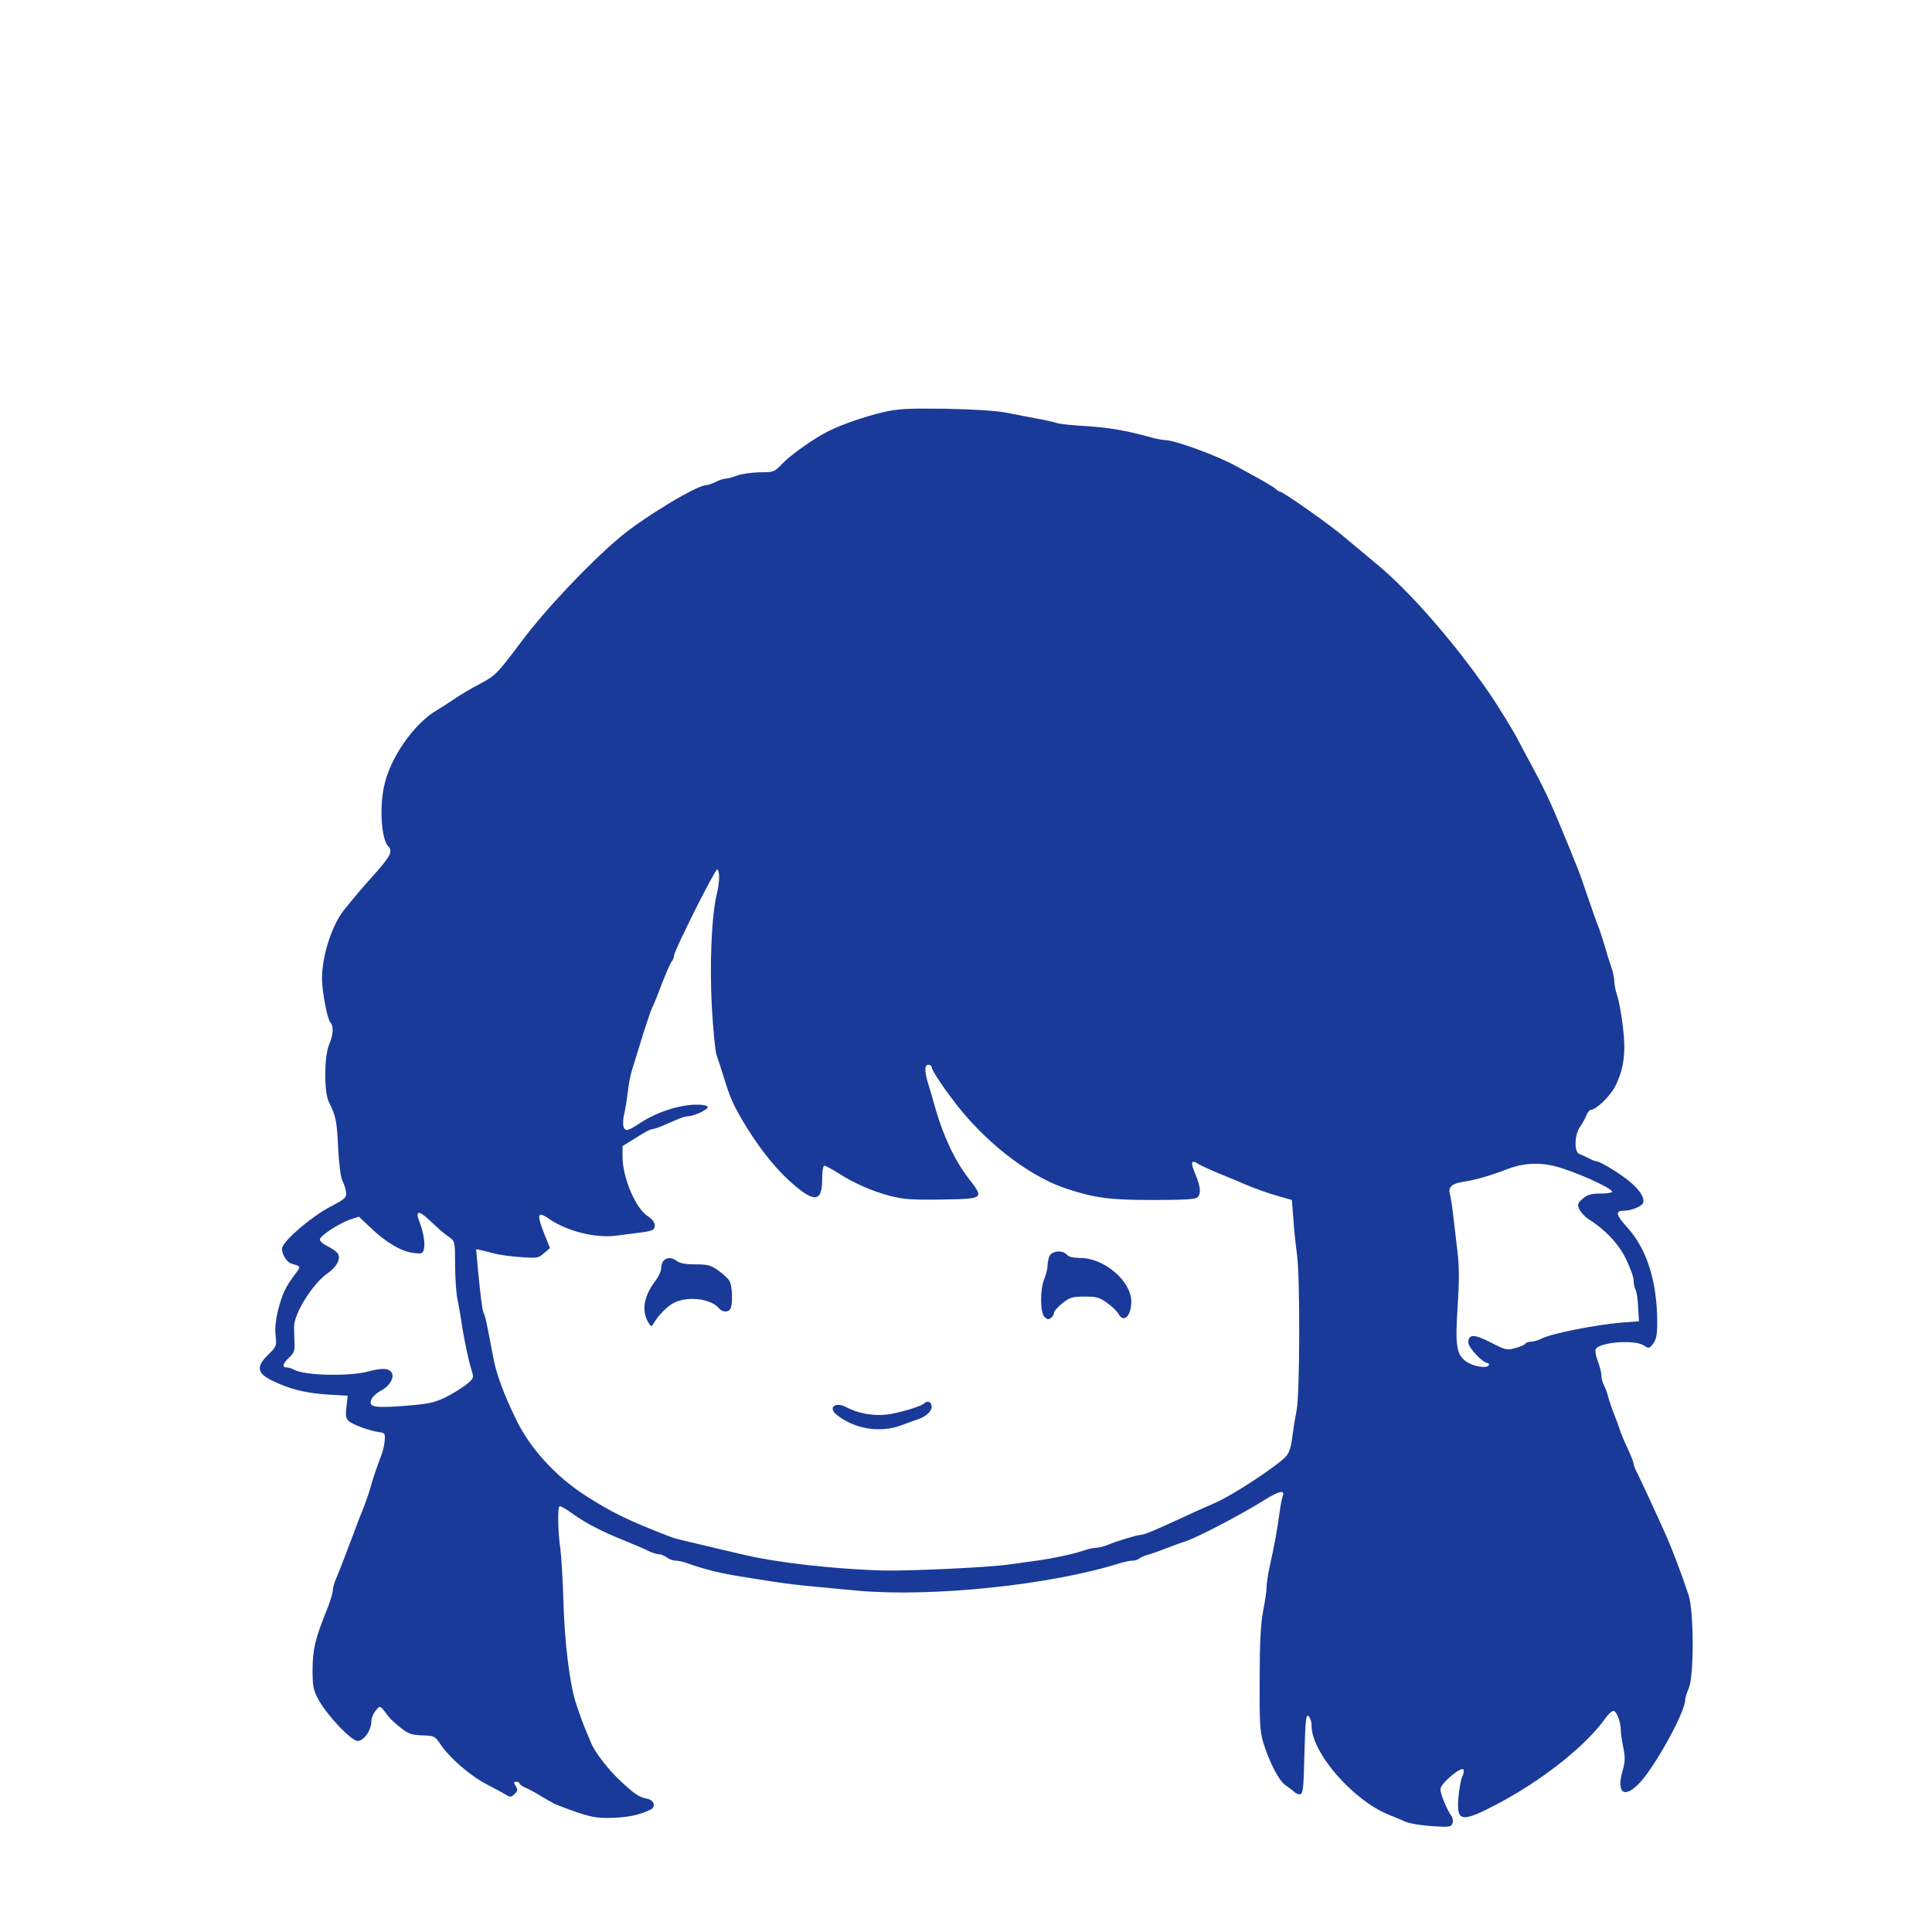
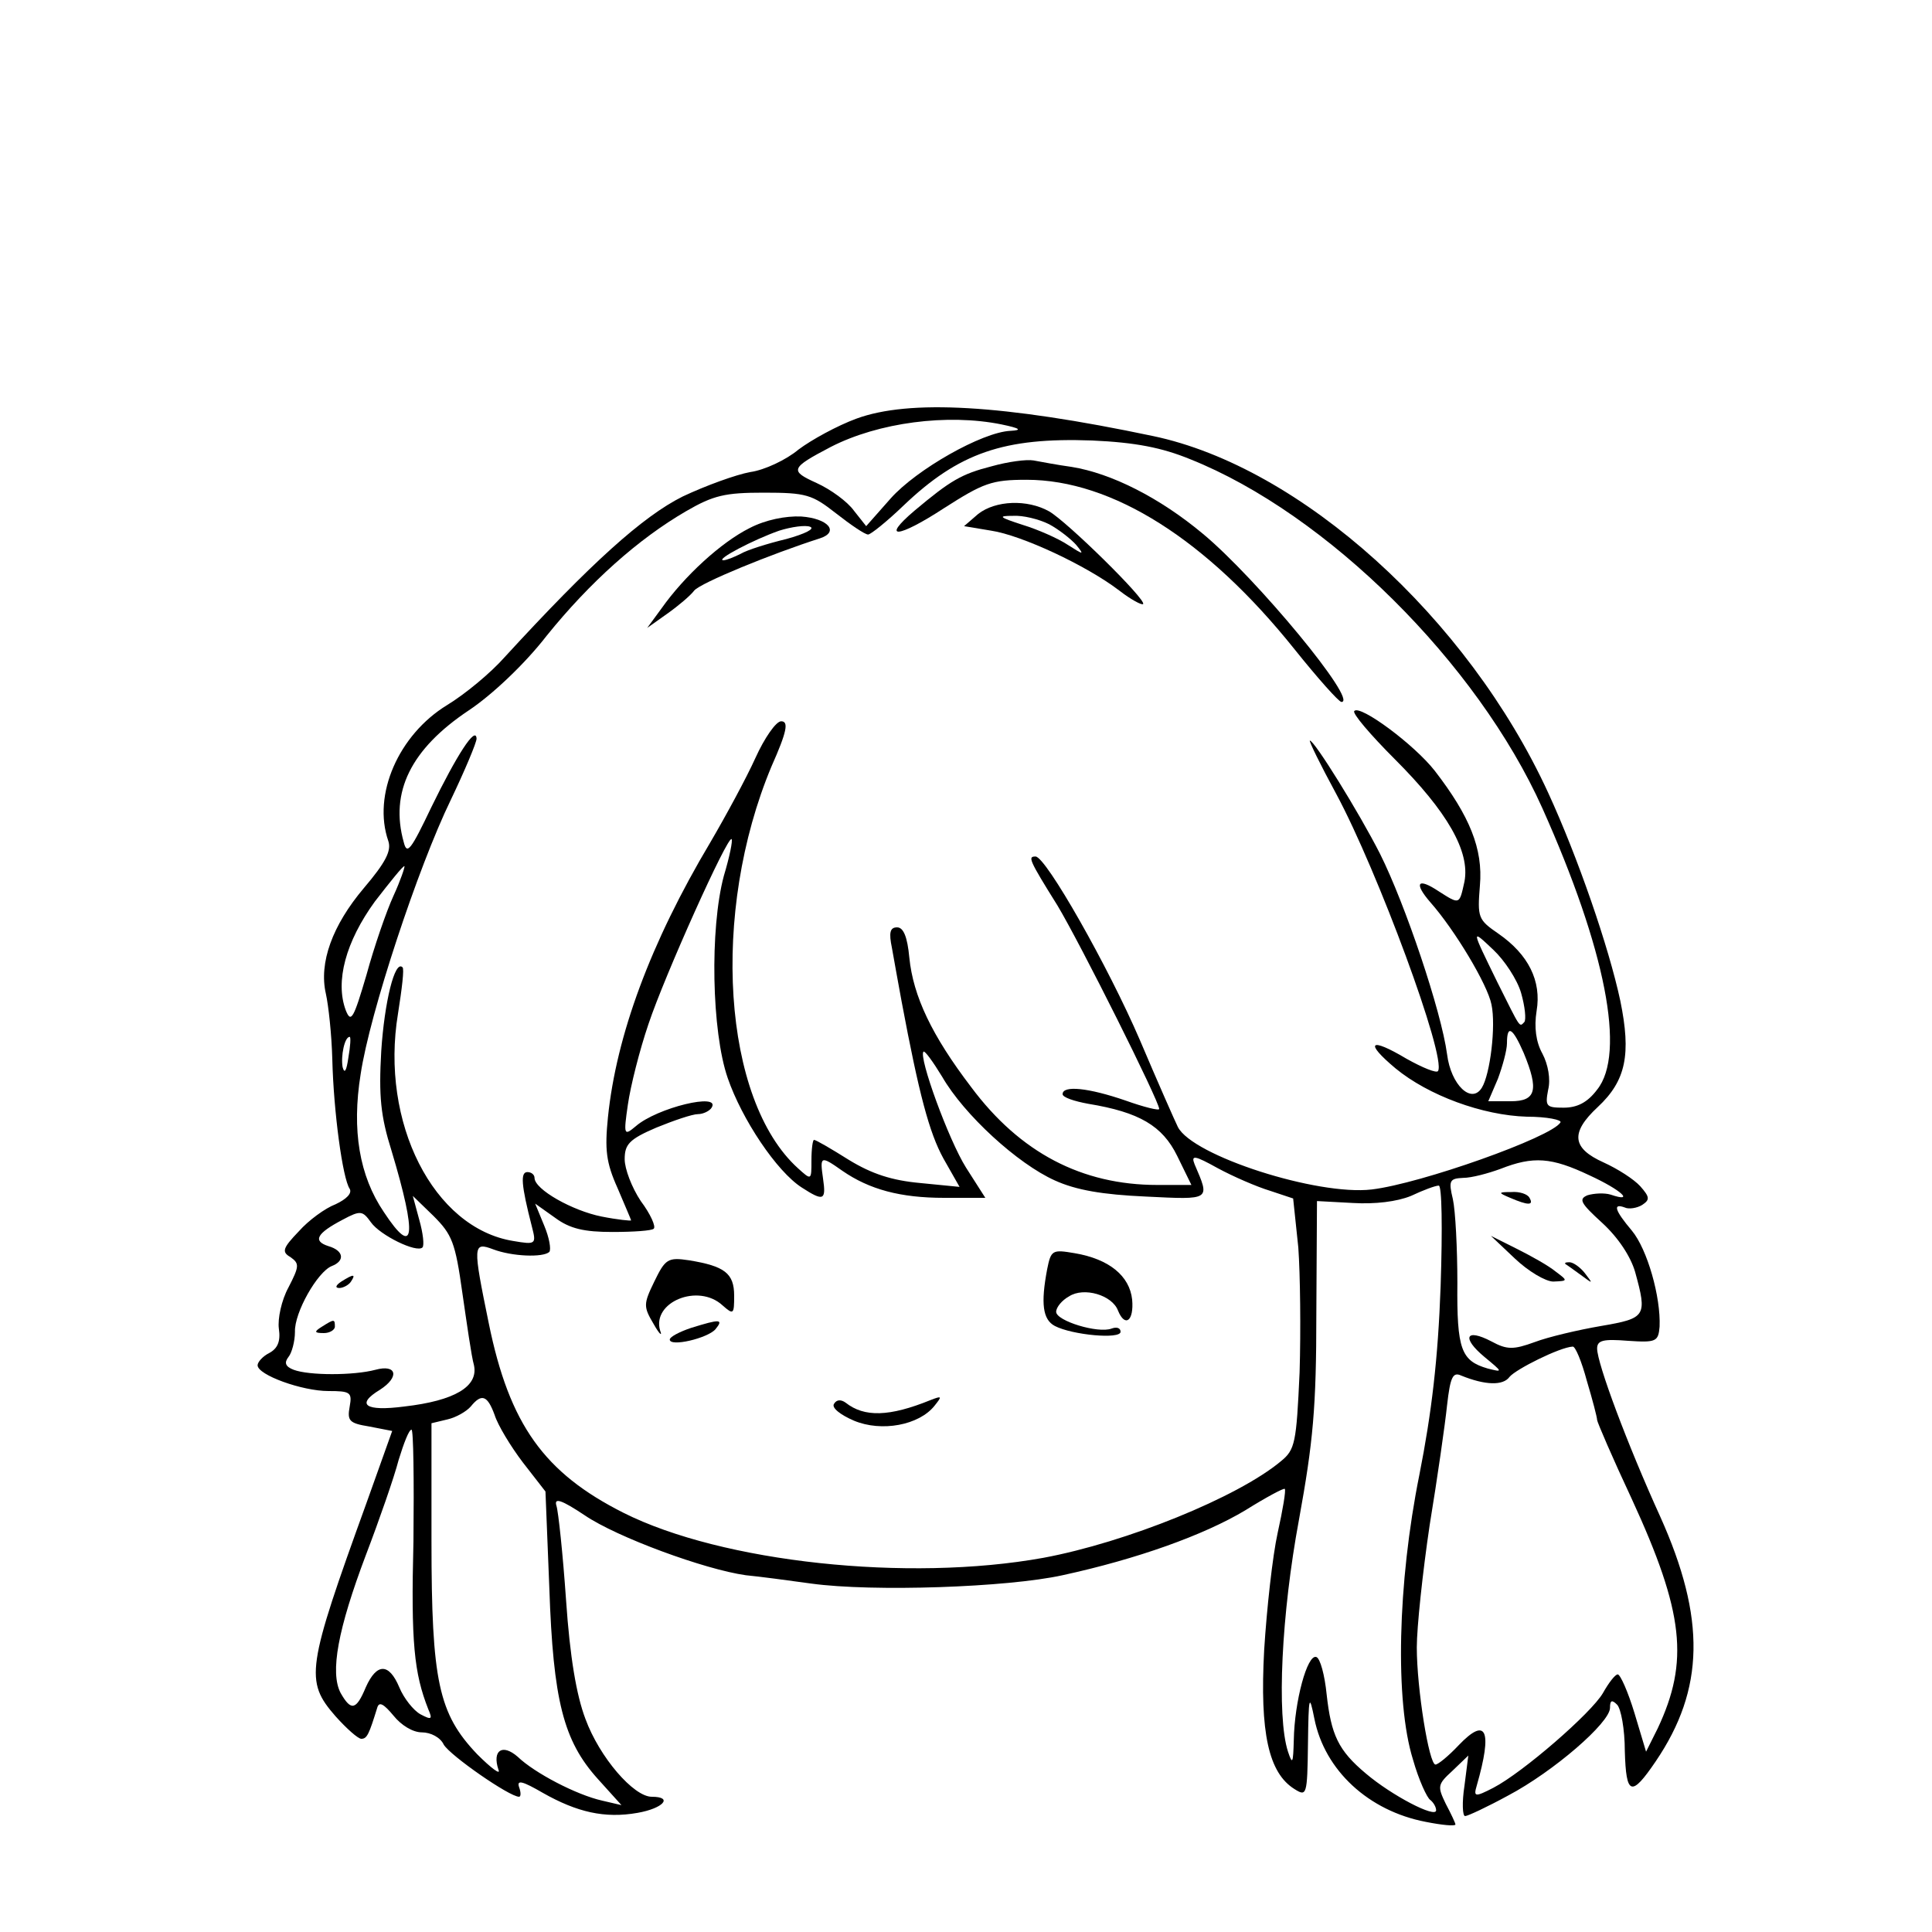
- <svg xmlns="http://www.w3.org/2000/svg" version="1.0" width="900pt" height="900pt" viewBox="0 0 900 900" preserveAspectRatio="xMidYMid meet">
-   <g transform="translate(0,900) scale(0.1,-0.1)" fill="#1a3a99" stroke="none">
-     <path d="M4115 7080 c-82 -19 -193 -57 -255 -88 -62 -30 -174 -109 -215 -151 -38 -40 -41 -41 -105 -41 -36 -1 -83 -7 -105 -15 -22 -8 -47 -15 -56 -15 -9 0 -30 -7 -45 -15 -16 -8 -36 -15 -44 -15 -44 0 -295 -152 -405 -245 -144 -122 -347 -337 -457 -485 -112 -149 -119 -156 -189 -194 -41 -21 -98 -55 -127 -75 -29 -20 -62 -41 -73 -47 -110 -62 -225 -228 -251 -362 -21 -105 -10 -244 21 -275 21 -21 10 -44 -51 -114 -64 -71 -120 -137 -157 -184 -56 -72 -101 -213 -101 -317 0 -61 25 -191 39 -205 16 -16 14 -59 -6 -103 -23 -55 -24 -218 -2 -265 34 -70 38 -87 44 -214 4 -76 12 -140 20 -155 8 -15 15 -39 17 -54 3 -25 -4 -31 -76 -69 -81 -42 -210 -151 -221 -188 -7 -22 18 -67 41 -75 48 -14 47 -12 17 -52 -43 -57 -59 -91 -78 -167 -11 -44 -15 -88 -11 -118 5 -46 4 -50 -35 -88 -56 -55 -52 -85 16 -119 81 -40 154 -59 257 -66 l98 -6 -6 -51 c-5 -43 -3 -55 12 -68 20 -17 101 -46 144 -51 22 -3 25 -7 22 -38 -1 -19 -8 -51 -16 -70 -20 -53 -37 -102 -46 -135 -10 -37 -29 -91 -45 -130 -7 -16 -27 -68 -44 -115 -52 -137 -62 -163 -77 -198 -8 -18 -14 -42 -14 -53 0 -11 -13 -53 -29 -92 -52 -130 -64 -178 -65 -272 0 -79 3 -96 26 -140 39 -73 154 -195 184 -195 29 0 64 50 64 91 0 15 9 37 20 50 22 26 18 28 63 -31 7 -9 31 -31 54 -49 35 -28 50 -33 100 -35 56 -2 59 -3 86 -43 41 -62 141 -148 216 -186 36 -19 76 -40 88 -48 20 -12 25 -11 40 4 15 14 16 21 5 37 -10 17 -10 20 3 20 8 0 15 -4 15 -8 0 -4 12 -13 28 -20 15 -6 50 -25 77 -42 28 -16 57 -33 65 -36 149 -58 182 -66 272 -62 74 4 118 14 168 38 27 13 18 44 -16 51 -37 7 -57 21 -121 80 -58 54 -122 136 -139 179 -3 8 -12 29 -19 45 -16 36 -38 97 -54 147 -27 85 -51 279 -56 460 -3 104 -10 220 -15 256 -11 76 -13 186 -4 195 4 3 29 -11 58 -32 61 -45 142 -87 251 -130 44 -18 93 -39 108 -47 16 -8 36 -14 46 -14 9 0 26 -7 37 -15 10 -8 29 -15 41 -15 13 0 40 -6 60 -14 76 -27 150 -45 243 -60 251 -40 214 -35 545 -66 346 -31 896 26 1215 126 25 8 54 14 66 14 11 0 24 4 30 9 5 5 25 14 44 19 19 6 60 20 90 32 30 12 66 25 80 29 54 17 258 123 368 192 69 43 98 50 88 22 -4 -10 -11 -47 -16 -83 -9 -70 -23 -147 -46 -251 -8 -37 -14 -80 -14 -95 0 -16 -7 -65 -16 -109 -11 -57 -16 -147 -16 -315 -1 -201 1 -244 16 -295 29 -94 74 -181 104 -201 15 -10 33 -24 41 -31 7 -8 20 -13 28 -11 13 2 16 32 19 173 5 181 8 210 24 185 6 -8 10 -26 10 -40 0 -125 192 -346 360 -414 25 -10 61 -25 79 -33 19 -8 74 -17 123 -20 78 -5 88 -4 94 12 4 10 2 25 -4 34 -22 31 -52 104 -52 126 0 27 103 113 108 90 2 -8 -1 -22 -7 -33 -5 -10 -13 -52 -17 -93 -10 -118 12 -122 186 -30 208 110 408 269 499 397 13 19 30 34 37 34 14 0 34 -51 34 -88 0 -14 5 -51 12 -83 9 -47 9 -66 -4 -110 -30 -106 12 -130 85 -49 74 83 207 326 207 380 0 10 8 35 17 56 25 59 24 357 -1 434 -34 102 -77 215 -106 280 -52 117 -121 264 -135 292 -8 14 -15 32 -15 39 0 6 -12 37 -26 68 -15 30 -30 67 -35 81 -4 14 -17 50 -29 80 -12 30 -25 69 -29 85 -4 17 -13 40 -19 52 -7 12 -12 32 -12 45 0 12 -7 41 -16 65 -9 23 -14 49 -11 57 13 33 180 47 223 19 25 -16 27 -16 45 8 14 18 19 41 19 97 0 191 -48 345 -142 447 -51 56 -54 75 -14 75 35 0 84 20 90 36 8 21 -10 53 -52 91 -37 35 -147 103 -164 103 -5 0 -22 6 -36 14 -15 8 -35 17 -44 20 -26 8 -24 89 2 126 11 15 24 39 30 54 5 14 15 26 21 26 24 0 91 65 113 109 41 82 51 157 36 279 -7 59 -19 124 -27 146 -7 21 -13 50 -13 64 0 15 -6 44 -14 67 -8 22 -22 67 -31 100 -10 33 -22 69 -26 80 -10 23 -30 81 -64 180 -21 63 -29 84 -56 150 -4 11 -24 61 -45 110 -60 148 -94 219 -171 360 -18 33 -36 67 -40 75 -16 34 -93 160 -138 225 -160 232 -370 473 -525 600 -40 33 -105 88 -145 121 -63 55 -289 214 -303 214 -3 0 -13 6 -21 14 -9 7 -43 28 -76 46 -33 18 -78 43 -100 55 -85 49 -292 125 -338 125 -11 0 -43 6 -71 14 -107 30 -195 45 -296 51 -58 3 -118 9 -135 14 -16 5 -59 15 -95 21 -36 7 -99 19 -140 27 -47 10 -154 16 -285 19 -178 2 -222 0 -290 -16z m-765 -2167 c0 -21 -5 -56 -11 -78 -24 -98 -34 -327 -23 -525 6 -107 16 -208 22 -225 6 -16 20 -59 31 -95 33 -106 44 -131 90 -210 67 -113 141 -209 211 -274 120 -111 160 -111 160 0 0 35 4 64 10 64 5 0 33 -15 62 -33 78 -50 161 -86 244 -108 63 -16 102 -19 242 -17 198 4 198 3 123 100 -65 85 -118 198 -156 333 -9 33 -23 81 -31 106 -18 60 -18 89 1 89 8 0 15 -5 15 -11 0 -16 67 -114 131 -194 144 -177 337 -321 502 -374 129 -42 197 -51 396 -51 140 0 200 3 209 12 18 18 15 49 -9 107 -24 57 -21 71 13 49 13 -8 59 -29 103 -47 44 -18 94 -39 110 -46 49 -21 106 -42 167 -59 l56 -16 7 -88 c3 -48 11 -123 17 -167 15 -112 13 -655 -2 -725 -6 -30 -15 -86 -20 -123 -6 -49 -14 -75 -30 -92 -43 -46 -246 -179 -325 -214 -44 -19 -116 -51 -160 -72 -121 -56 -176 -79 -190 -79 -17 0 -113 -29 -153 -46 -18 -8 -43 -14 -55 -14 -12 0 -39 -6 -62 -14 -47 -16 -137 -35 -215 -46 -30 -4 -89 -12 -130 -18 -97 -14 -467 -31 -590 -28 -227 7 -483 36 -635 71 -55 13 -151 35 -212 50 -62 14 -123 29 -135 34 -202 78 -280 116 -407 198 -137 90 -254 219 -318 353 -58 120 -89 205 -104 280 -32 170 -39 203 -46 213 -6 11 -17 96 -29 230 l-6 68 28 -6 c16 -4 45 -11 64 -16 19 -5 71 -12 115 -15 76 -6 83 -5 109 18 l28 24 -26 65 c-37 94 -33 109 22 71 84 -58 216 -91 314 -78 29 4 71 9 93 12 76 9 85 13 85 37 -1 14 -13 29 -33 42 -56 36 -117 179 -117 277 l0 49 63 39 c34 22 67 40 74 40 7 0 27 6 45 14 18 8 49 21 70 30 20 9 43 16 52 16 28 0 97 32 93 44 -2 6 -25 11 -53 10 -81 0 -191 -37 -266 -88 -54 -36 -67 -38 -74 -12 -3 13 -1 41 5 62 5 22 12 66 16 99 3 33 12 78 19 100 7 22 21 67 31 100 30 99 55 174 64 193 5 9 16 35 24 57 35 92 60 151 68 159 5 6 9 17 9 25 0 21 190 401 201 401 5 0 9 -17 9 -37z m3887 -1344 c89 -21 273 -103 273 -121 0 -4 -24 -8 -54 -8 -43 0 -61 -5 -83 -24 -24 -21 -26 -26 -16 -49 7 -14 25 -34 40 -44 79 -50 141 -114 176 -185 20 -41 37 -86 37 -101 0 -16 4 -36 9 -45 5 -9 11 -46 12 -82 l4 -65 -80 -6 c-120 -10 -328 -51 -372 -74 -15 -8 -38 -15 -50 -15 -12 0 -25 -4 -28 -10 -3 -5 -24 -14 -47 -20 -38 -11 -45 -9 -113 26 -78 40 -105 40 -105 0 0 -24 68 -96 91 -96 5 0 7 -5 3 -11 -9 -14 -68 -5 -100 16 -49 32 -56 73 -44 255 8 121 8 189 0 255 -6 50 -15 126 -20 170 -5 44 -12 90 -16 103 -9 32 10 49 64 57 54 8 121 27 207 60 67 26 141 31 212 14z m-5181 -304 c6 -5 24 -19 38 -29 25 -18 26 -22 26 -127 0 -59 5 -130 10 -156 6 -26 14 -77 20 -113 10 -71 32 -177 48 -227 10 -31 8 -35 -25 -62 -20 -16 -63 -43 -97 -60 -52 -25 -79 -31 -190 -40 -145 -11 -172 -6 -155 32 6 12 25 29 42 38 42 21 66 62 51 86 -13 20 -46 21 -109 4 -93 -24 -297 -19 -347 9 -10 6 -25 10 -33 10 -23 0 -18 18 12 46 22 20 27 33 25 67 -1 23 -2 57 -2 75 -2 60 85 200 154 249 48 34 67 73 47 97 -7 8 -27 22 -46 31 -19 9 -35 23 -35 31 0 17 90 76 144 94 l38 12 52 -49 c69 -67 143 -112 198 -119 41 -6 47 -4 52 14 8 24 -1 82 -19 127 -22 55 -6 60 43 13 25 -23 51 -47 58 -53z" />
-     <path d="M4890 3151 c-5 -11 -10 -31 -10 -46 0 -14 -7 -42 -15 -62 -21 -49 -20 -157 1 -178 12 -12 19 -13 30 -4 8 6 14 17 14 24 0 7 18 27 39 44 34 27 46 31 103 31 56 0 71 -4 106 -30 23 -16 46 -39 52 -50 24 -45 60 -11 60 57 0 95 -126 203 -238 203 -32 0 -54 5 -62 15 -18 22 -67 19 -80 -4z" />
-     <path d="M3092 3128 c-7 -7 -12 -23 -12 -36 0 -13 -12 -39 -27 -59 -52 -68 -64 -132 -37 -186 16 -29 18 -30 28 -13 25 43 71 88 104 101 67 28 166 13 202 -30 16 -20 46 -19 54 1 10 25 7 104 -5 125 -5 11 -28 33 -51 49 -36 26 -50 30 -108 30 -43 0 -73 5 -86 15 -23 18 -46 19 -62 3z" />
-     <path d="M4306 2463 c-12 -12 -79 -34 -147 -48 -72 -15 -152 -4 -217 30 -51 27 -87 -2 -44 -36 82 -66 203 -86 302 -48 30 11 64 24 75 27 39 13 65 37 65 59 0 22 -19 31 -34 16z" />
+ <svg xmlns="http://www.w3.org/2000/svg" version="1.0" width="300pt" height="300pt" viewBox="0 0 300 300" preserveAspectRatio="xMidYMid meet">
+   <g transform="translate(0,300) scale(0.1,-0.1)" fill="#000000" stroke="none">
+     <path d="M1330 2350 c-30 -11 -70 -33 -90 -48 -19 -16 -53 -32 -75 -35 -22 -4 -69 -21 -105 -38 -62 -31 -142 -103 -276 -249 -22 -25 -62 -58 -90 -75 -75 -46 -116 -139 -91 -211 5 -15 -4 -33 -38 -73 -49 -58 -70 -116 -59 -164 4 -18 9 -63 10 -102 2 -81 16 -185 27 -201 4 -7 -5 -16 -22 -24 -16 -6 -42 -25 -57 -42 -25 -26 -27 -32 -13 -40 14 -10 14 -14 -3 -47 -11 -20 -17 -49 -15 -64 3 -20 -2 -31 -15 -38 -10 -5 -18 -14 -18 -19 0 -15 69 -40 110 -40 34 0 37 -2 33 -24 -4 -22 -1 -26 30 -31 l36 -7 -40 -112 c-93 -257 -96 -276 -48 -331 17 -19 35 -35 40 -35 9 0 12 7 25 49 3 9 10 5 25 -13 12 -15 30 -26 44 -26 14 0 29 -8 34 -19 10 -17 102 -81 117 -81 3 0 3 7 0 15 -4 12 6 9 37 -9 53 -30 96 -40 147 -31 40 7 56 25 22 25 -28 0 -81 61 -103 121 -14 37 -24 96 -30 184 -5 72 -12 138 -15 147 -4 13 8 9 44 -15 50 -34 186 -84 250 -93 21 -2 66 -8 102 -13 95 -13 304 -6 390 13 115 25 219 62 284 101 32 20 60 35 61 33 2 -2 -3 -32 -11 -68 -8 -36 -17 -118 -21 -182 -7 -129 7 -191 47 -216 19 -12 20 -10 21 70 1 75 2 79 10 39 16 -80 84 -143 173 -160 25 -5 46 -7 46 -4 0 2 -7 17 -15 32 -13 27 -13 30 10 51 l25 24 -6 -47 c-4 -26 -3 -47 1 -47 4 0 34 14 67 32 70 37 158 113 158 136 0 12 3 13 11 5 6 -6 12 -38 12 -72 2 -69 10 -72 48 -16 76 112 78 222 7 380 -51 112 -98 238 -98 261 0 13 10 15 48 12 44 -3 47 -1 49 22 2 46 -19 120 -43 149 -27 32 -30 43 -11 36 6 -3 19 -1 27 4 12 8 12 12 -3 29 -10 11 -35 27 -57 37 -49 22 -52 46 -9 86 44 41 52 82 35 165 -18 84 -66 223 -112 323 -125 272 -384 506 -614 554 -233 49 -378 57 -460 27z m225 -9 c29 -6 33 -9 14 -10 -44 -2 -146 -60 -186 -105 l-38 -43 -19 24 c-10 14 -36 33 -58 43 -42 19 -41 23 22 56 74 38 181 52 265 35z m293 -54 c213 -85 446 -317 547 -542 98 -219 130 -381 85 -437 -15 -20 -31 -28 -52 -28 -27 0 -29 2 -24 28 4 16 0 39 -9 56 -10 18 -13 41 -9 66 8 47 -13 88 -59 120 -32 22 -33 25 -29 75 5 57 -16 108 -70 178 -32 41 -116 103 -125 93 -4 -3 25 -37 63 -75 81 -81 117 -143 108 -190 -8 -36 -7 -36 -40 -15 -33 22 -39 13 -13 -17 38 -43 89 -128 95 -159 7 -33 -2 -108 -15 -129 -16 -26 -48 4 -54 52 -9 67 -65 233 -104 311 -33 65 -102 176 -109 176 -2 0 16 -37 41 -83 64 -119 171 -408 158 -430 -2 -4 -24 5 -49 19 -57 34 -66 26 -17 -15 51 -42 135 -73 204 -75 31 0 55 -5 52 -9 -14 -23 -217 -95 -293 -104 -84 -10 -278 52 -301 97 -4 8 -31 69 -59 135 -49 114 -146 285 -162 285 -12 0 -11 -4 34 -76 36 -60 158 -304 158 -316 0 -3 -24 3 -52 13 -58 20 -98 24 -98 10 0 -5 18 -11 40 -15 79 -13 115 -34 138 -81 l22 -45 -53 0 c-117 0 -213 50 -289 152 -61 80 -90 141 -96 201 -3 32 -9 47 -19 47 -11 0 -13 -8 -8 -32 3 -18 10 -55 15 -83 27 -144 43 -204 65 -244 l25 -44 -61 6 c-44 4 -75 14 -111 36 -27 17 -51 31 -54 31 -2 0 -4 -14 -4 -32 0 -31 0 -31 -21 -12 -117 106 -136 397 -41 624 24 54 27 70 15 70 -8 0 -26 -26 -40 -57 -14 -31 -46 -90 -70 -131 -93 -156 -146 -300 -159 -427 -5 -50 -3 -70 15 -110 11 -26 21 -49 21 -50 0 -1 -21 1 -46 6 -45 9 -104 42 -104 60 0 5 -5 9 -11 9 -11 0 -10 -19 7 -85 7 -27 6 -28 -29 -22 -124 20 -207 184 -179 353 6 38 10 70 7 72 -12 12 -28 -54 -33 -130 -4 -70 -1 -101 16 -155 40 -133 36 -168 -12 -95 -38 56 -50 127 -36 214 14 94 89 321 140 426 22 46 40 89 40 95 -1 21 -31 -26 -70 -106 -32 -67 -38 -75 -43 -55 -22 78 11 145 101 205 36 24 87 72 121 116 67 83 142 150 216 193 43 25 61 29 121 29 66 0 75 -3 112 -32 23 -18 45 -33 50 -33 4 0 29 20 55 45 86 82 156 106 293 101 67 -3 108 -11 152 -29z m-724 -647 c-22 -82 -19 -242 6 -314 22 -64 76 -145 115 -170 34 -22 38 -20 33 14 -5 35 -4 36 30 12 42 -29 90 -42 158 -42 l64 0 -30 47 c-27 43 -74 172 -66 180 2 2 15 -16 29 -39 34 -59 117 -135 175 -161 33 -15 74 -22 141 -25 102 -5 100 -6 76 50 -6 15 0 14 36 -6 24 -13 61 -29 81 -35 l36 -12 8 -76 c3 -42 4 -129 2 -194 -5 -110 -7 -120 -29 -138 -67 -56 -240 -126 -369 -150 -210 -38 -499 -7 -652 70 -123 62 -177 137 -209 294 -25 122 -25 127 7 115 29 -11 77 -13 87 -4 3 4 0 22 -8 41 l-14 34 31 -22 c23 -17 45 -22 89 -22 33 0 61 2 64 5 4 3 -5 23 -20 43 -14 21 -25 50 -25 65 0 23 7 31 49 49 27 11 56 21 65 21 8 0 18 5 21 10 15 24 -85 0 -118 -29 -18 -15 -19 -14 -12 34 4 28 18 84 32 125 25 75 123 293 129 287 2 -2 -3 -27 -12 -57z m-513 -31 c-11 -24 -30 -79 -42 -123 -20 -68 -24 -75 -32 -55 -17 45 0 107 45 169 24 31 44 56 46 55 1 -1 -6 -22 -17 -46z m1751 -151 c6 -21 8 -41 5 -45 -8 -8 -5 -12 -42 62 -41 84 -41 83 -6 50 17 -16 37 -46 43 -67z m4 -93 c24 -58 19 -75 -20 -75 l-35 0 15 35 c7 19 14 44 14 55 0 30 9 24 26 -15z m-1825 -7 c-3 -21 -6 -26 -9 -15 -3 17 3 47 11 47 2 0 1 -15 -2 -32z m1927 -183 c50 -23 71 -43 33 -30 -10 3 -26 2 -36 -1 -14 -6 -11 -12 23 -43 25 -23 44 -52 51 -76 19 -69 17 -72 -53 -84 -35 -6 -82 -17 -103 -25 -33 -12 -43 -12 -67 1 -40 21 -47 6 -11 -24 29 -24 29 -24 5 -18 -41 12 -48 29 -47 133 0 53 -3 112 -7 130 -7 29 -5 32 16 33 13 0 39 7 58 14 51 20 79 18 138 -10z m-231 -172 c-4 -113 -14 -197 -33 -293 -34 -169 -38 -352 -10 -442 9 -32 22 -60 27 -63 5 -4 9 -11 9 -16 0 -13 -69 23 -109 57 -43 36 -54 60 -61 123 -3 30 -10 56 -16 58 -14 5 -34 -69 -35 -129 -1 -36 -2 -39 -9 -18 -18 55 -10 215 17 360 22 121 27 174 27 320 l1 175 56 -3 c34 -2 68 2 90 11 19 9 38 16 43 16 5 1 6 -66 3 -156z m-1519 -11 c7 -48 14 -98 18 -112 7 -33 -30 -55 -108 -64 -61 -8 -76 3 -38 26 31 20 26 40 -7 31 -34 -9 -103 -9 -127 0 -13 5 -15 11 -8 20 5 6 10 24 10 39 -1 30 35 93 57 102 21 8 19 24 -5 31 -25 8 -18 20 22 41 28 15 31 14 44 -4 14 -20 71 -48 80 -39 3 3 1 22 -5 43 l-10 37 32 -31 c29 -29 34 -41 45 -120z m1746 -136 c9 -30 16 -57 16 -61 0 -3 24 -59 54 -123 81 -176 89 -252 40 -356 l-18 -36 -18 60 c-10 33 -22 60 -26 60 -4 0 -14 -13 -23 -29 -18 -31 -124 -123 -170 -147 -29 -15 -31 -14 -26 3 25 87 15 108 -28 63 -16 -17 -32 -30 -36 -30 -10 0 -29 118 -29 182 0 31 9 116 20 190 12 73 24 157 27 186 5 44 9 52 22 46 37 -15 65 -16 75 -2 10 12 78 46 98 47 4 1 14 -23 22 -53z m-1696 -53 c5 -16 25 -49 44 -74 l35 -45 6 -150 c6 -175 22 -237 75 -296 l37 -41 -30 7 c-40 9 -105 43 -131 68 -24 21 -40 10 -30 -20 4 -9 -11 2 -33 24 -60 63 -71 113 -71 331 l0 183 25 6 c13 3 29 12 36 20 17 21 26 17 37 -13z m-126 -196 c-4 -158 1 -205 23 -261 7 -16 5 -17 -12 -8 -11 6 -26 25 -33 42 -16 38 -35 38 -52 0 -15 -36 -23 -37 -39 -9 -17 32 -4 100 39 214 21 55 44 121 51 148 8 26 16 47 20 47 3 0 4 -78 3 -173z" />
+     <path d="M1540 2276 c-47 -12 -64 -22 -120 -69 -53 -45 -26 -43 46 4 61 39 74 44 128 44 133 0 280 -93 416 -263 36 -45 69 -82 73 -82 27 0 -132 192 -215 261 -67 56 -142 94 -204 104 -22 3 -48 8 -59 10 -11 2 -40 -2 -65 -9z" />
+     <path d="M1519 2202 l-22 -19 42 -7 c47 -7 148 -54 199 -93 18 -14 35 -23 37 -21 6 6 -118 128 -146 144 -34 19 -83 17 -110 -4z m110 -16 c15 -8 34 -23 42 -32 13 -16 12 -16 -13 0 -15 10 -47 24 -70 31 -37 12 -39 14 -15 14 15 1 40 -5 56 -13z" />
+     <path d="M1164 2180 c-44 -22 -101 -74 -137 -125 l-22 -30 31 22 c17 12 36 28 42 36 10 12 120 57 195 81 31 10 13 31 -29 34 -24 1 -55 -5 -80 -18z m57 -17 c-29 -7 -61 -17 -71 -23 -10 -5 -22 -10 -27 -10 -12 1 47 32 87 46 19 6 41 9 48 6 8 -3 -8 -11 -37 -19z" />
+     <path d="M1626 1029 c-10 -53 -7 -78 12 -88 27 -14 102 -21 102 -9 0 6 -6 8 -14 5 -21 -8 -86 12 -86 26 0 7 9 18 20 24 23 15 67 2 76 -22 11 -27 25 -16 22 17 -4 37 -36 63 -89 72 -35 6 -37 5 -43 -25z" />
+     <path d="M1016 1010 c-17 -35 -17 -39 -1 -66 9 -16 14 -20 10 -10 -13 44 59 74 97 39 17 -15 18 -14 18 15 0 35 -15 46 -70 55 -33 5 -37 2 -54 -33z" />
+     <path d="M1073 938 c-18 -6 -33 -14 -33 -18 0 -12 59 2 71 16 13 16 7 16 -38 2z" />
+     <path d="M1295 820 c-4 -6 10 -17 31 -26 43 -18 101 -7 125 23 12 15 12 16 -6 9 -64 -26 -103 -27 -132 -4 -7 5 -14 5 -18 -2z" />
+     <path d="M2345 1140 c28 -12 37 -12 30 0 -3 6 -16 10 -28 9 -21 0 -21 -1 -2 -9z" />
+     <path d="M2352 1046 c21 -20 48 -36 60 -36 23 1 23 1 3 16 -11 9 -38 24 -60 35 l-40 20 37 -35z" />
+     <path d="M2431 1037 c2 -1 13 -9 24 -17 19 -14 19 -14 6 3 -7 9 -18 17 -24 17 -6 0 -8 -1 -6 -3z" />
+     <path d="M530 1010 c-9 -6 -10 -10 -3 -10 6 0 15 5 18 10 8 12 4 12 -15 0z" />
+     <path d="M500 940 c-13 -8 -12 -10 3 -10 9 0 17 5 17 10 0 12 -1 12 -20 0z" />
  </g>
</svg>
